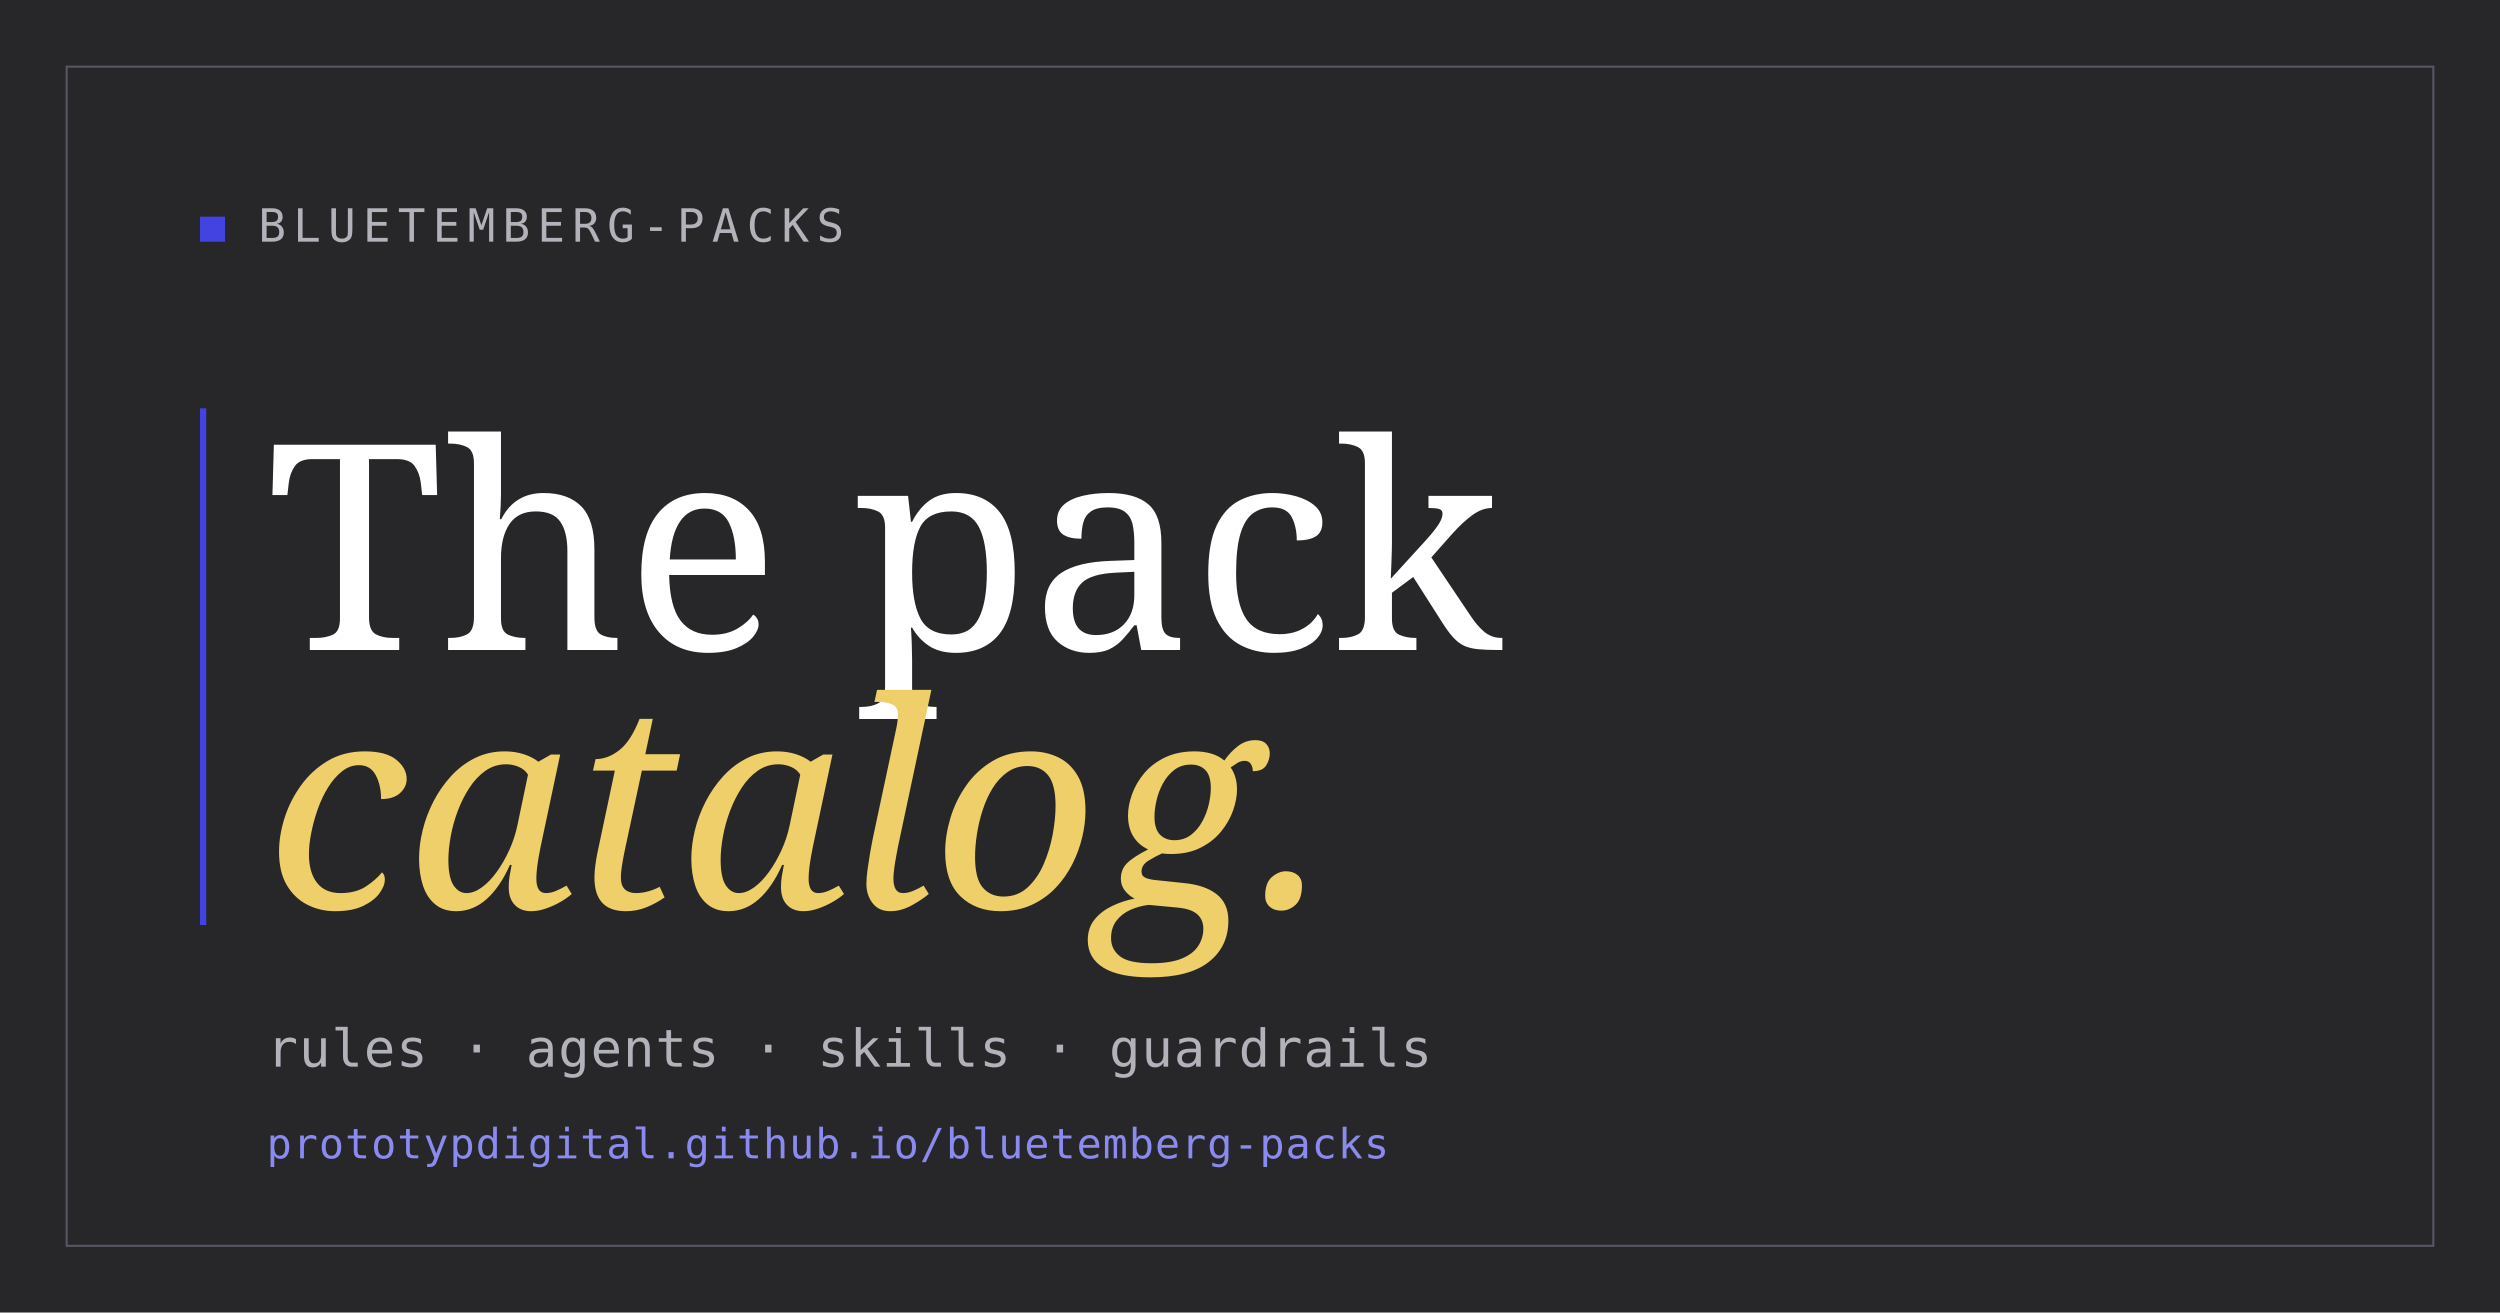
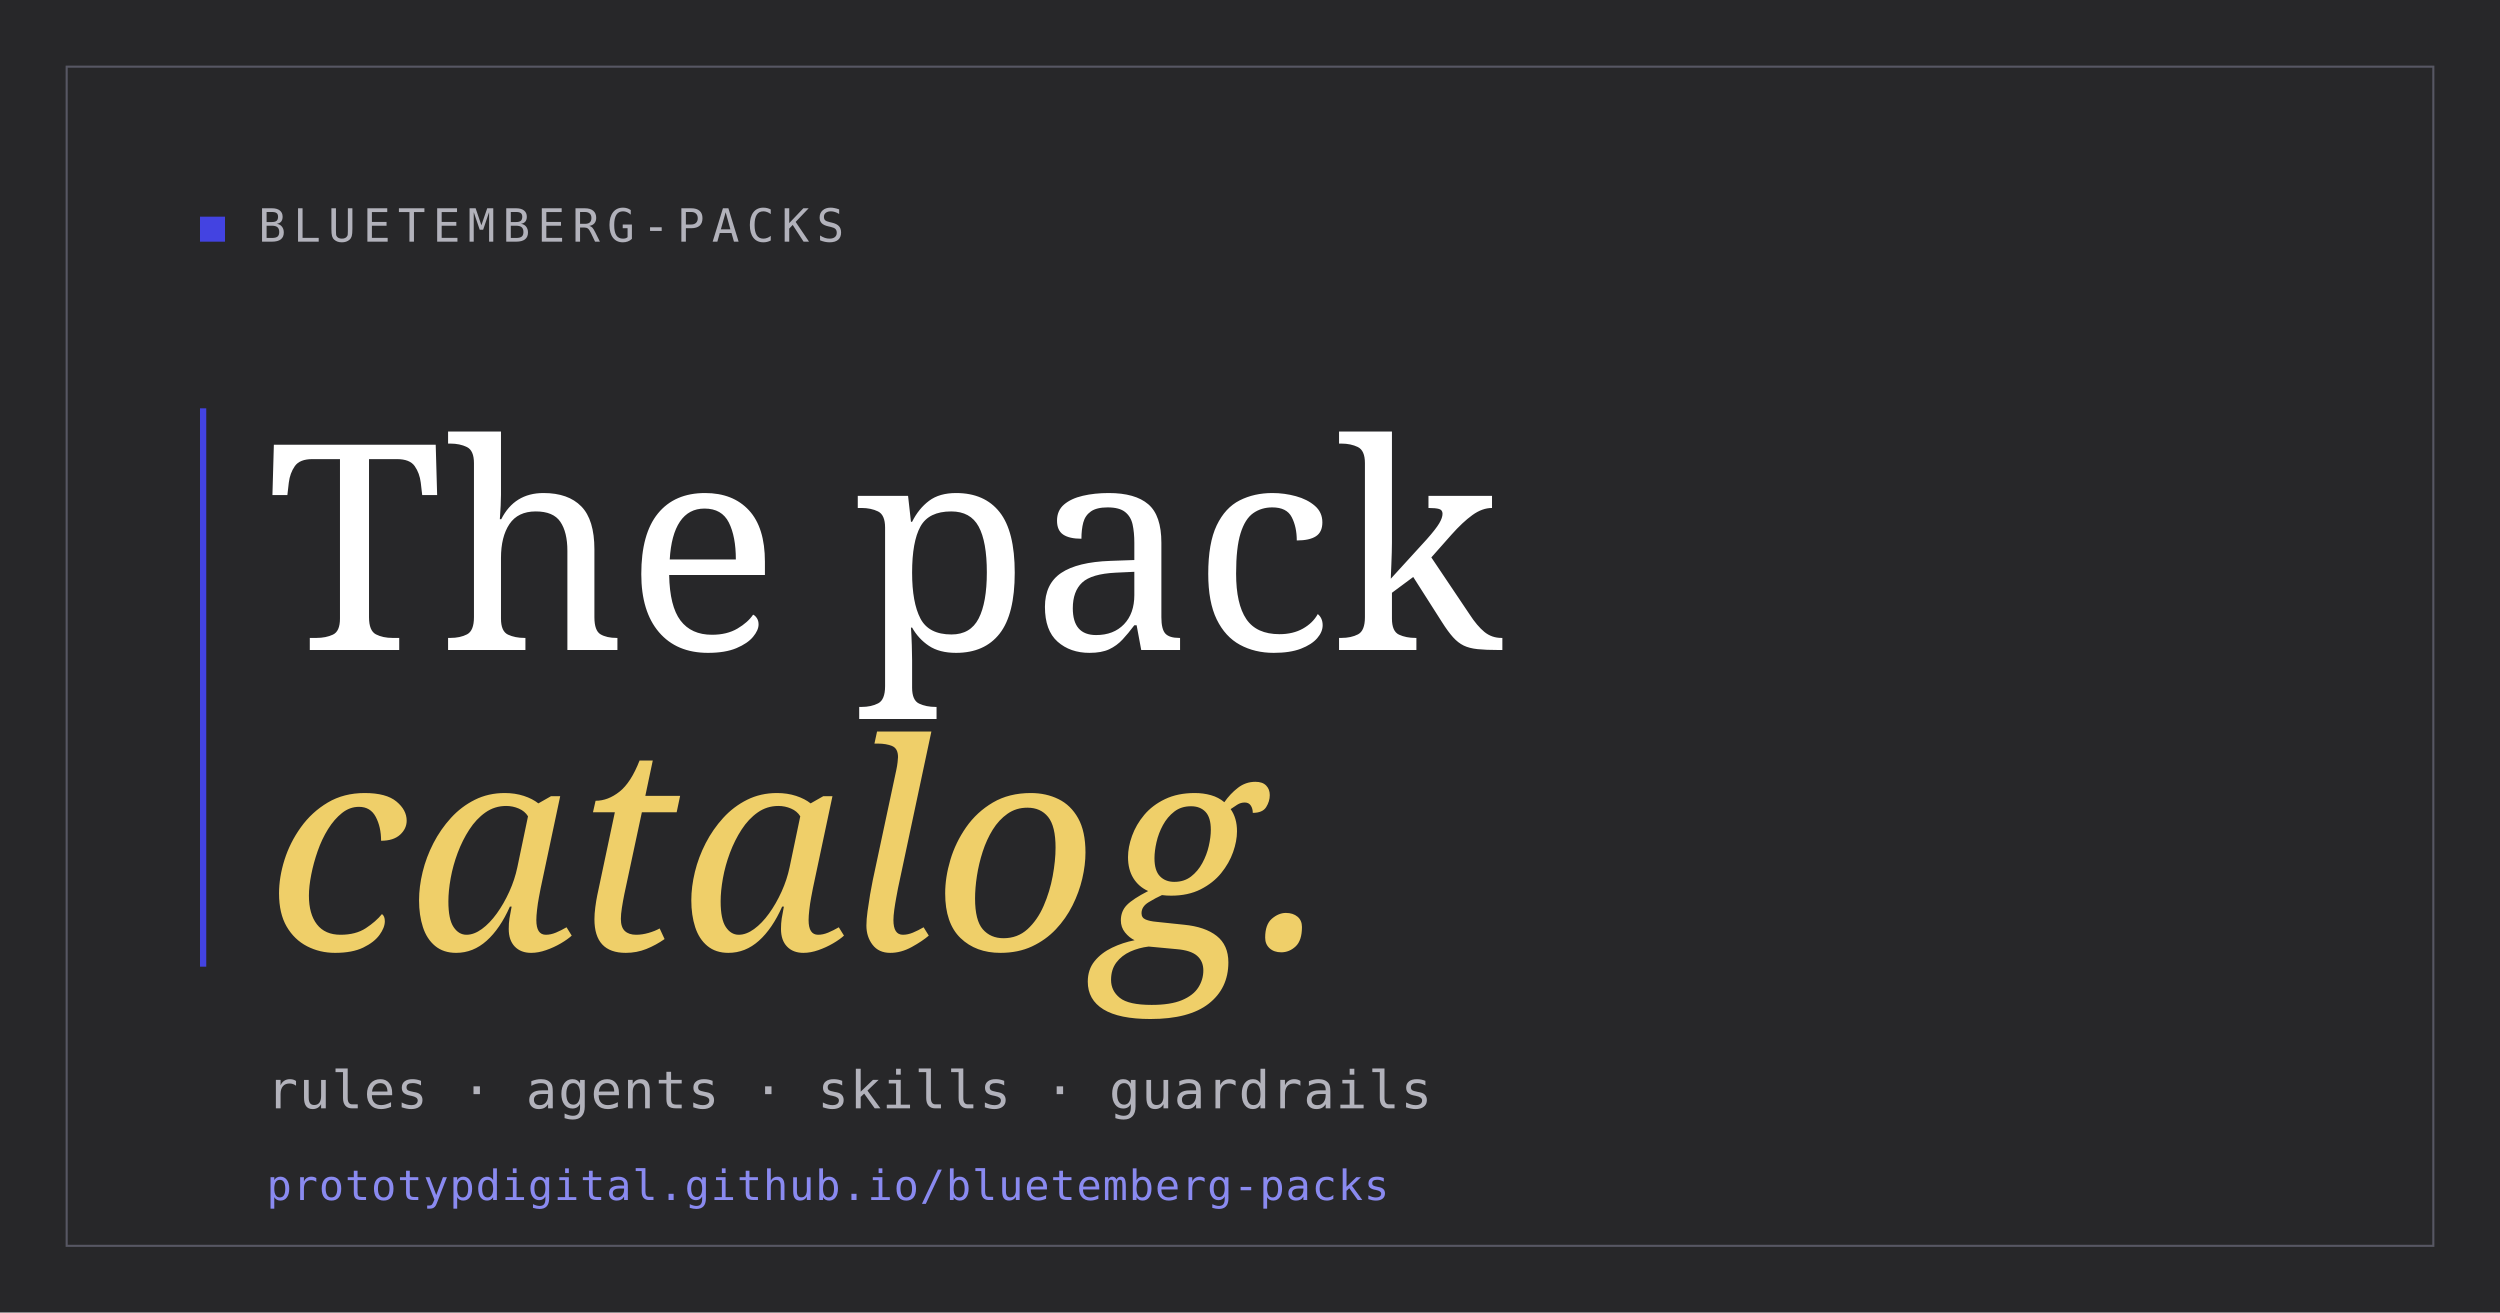
<svg xmlns="http://www.w3.org/2000/svg" width="1200" height="630" viewBox="0 0 1200 630">
  <rect width="1200" height="630" fill="#272729" />
  <rect x="32" y="32" width="1136" height="566" fill="none" stroke="#575763" stroke-width="1" />
  <rect x="96" y="104" width="12" height="12" fill="#4343e1" />
  <text x="124" y="116" font-family="'JetBrains Mono', monospace" font-size="22" letter-spacing="3.5" fill="#b2b2bb">BLUETEMBERG-PACKS</text>
-   <rect x="96" y="196" width="3" height="248" fill="#4343e1" />
+   <rect x="96" y="196" width="3" height="268" fill="#4343e1" />
  <text x="128" y="312" font-family="Newsreader, Georgia, serif" font-weight="300" font-size="138" fill="#ffffff">The pack</text>
-   <text x="128" y="436" font-family="Newsreader, Georgia, serif" font-weight="400" font-style="italic" font-size="138" fill="#efcf69">catalog.</text>
-   <text x="128" y="512" font-family="'JetBrains Mono', monospace" font-size="25" letter-spacing="0.5" fill="#b2b2bb">rules · agents · skills · guardrails</text>
-   <text x="128" y="556" font-family="'JetBrains Mono', monospace" font-size="20" letter-spacing="0.5" fill="#8a8af0">prototypdigital.github.io/bluetemberg-packs</text>
+   <text x="128" y="456" font-family="Newsreader, Georgia, serif" font-weight="400" font-style="italic" font-size="138" fill="#efcf69">catalog.</text>
+   <text x="128" y="532" font-family="'JetBrains Mono', monospace" font-size="25" letter-spacing="0.5" fill="#b2b2bb">rules · agents · skills · guardrails</text>
+   <text x="128" y="576" font-family="'JetBrains Mono', monospace" font-size="20" letter-spacing="0.5" fill="#8a8af0">prototypdigital.github.io/bluetemberg-packs</text>
</svg>
